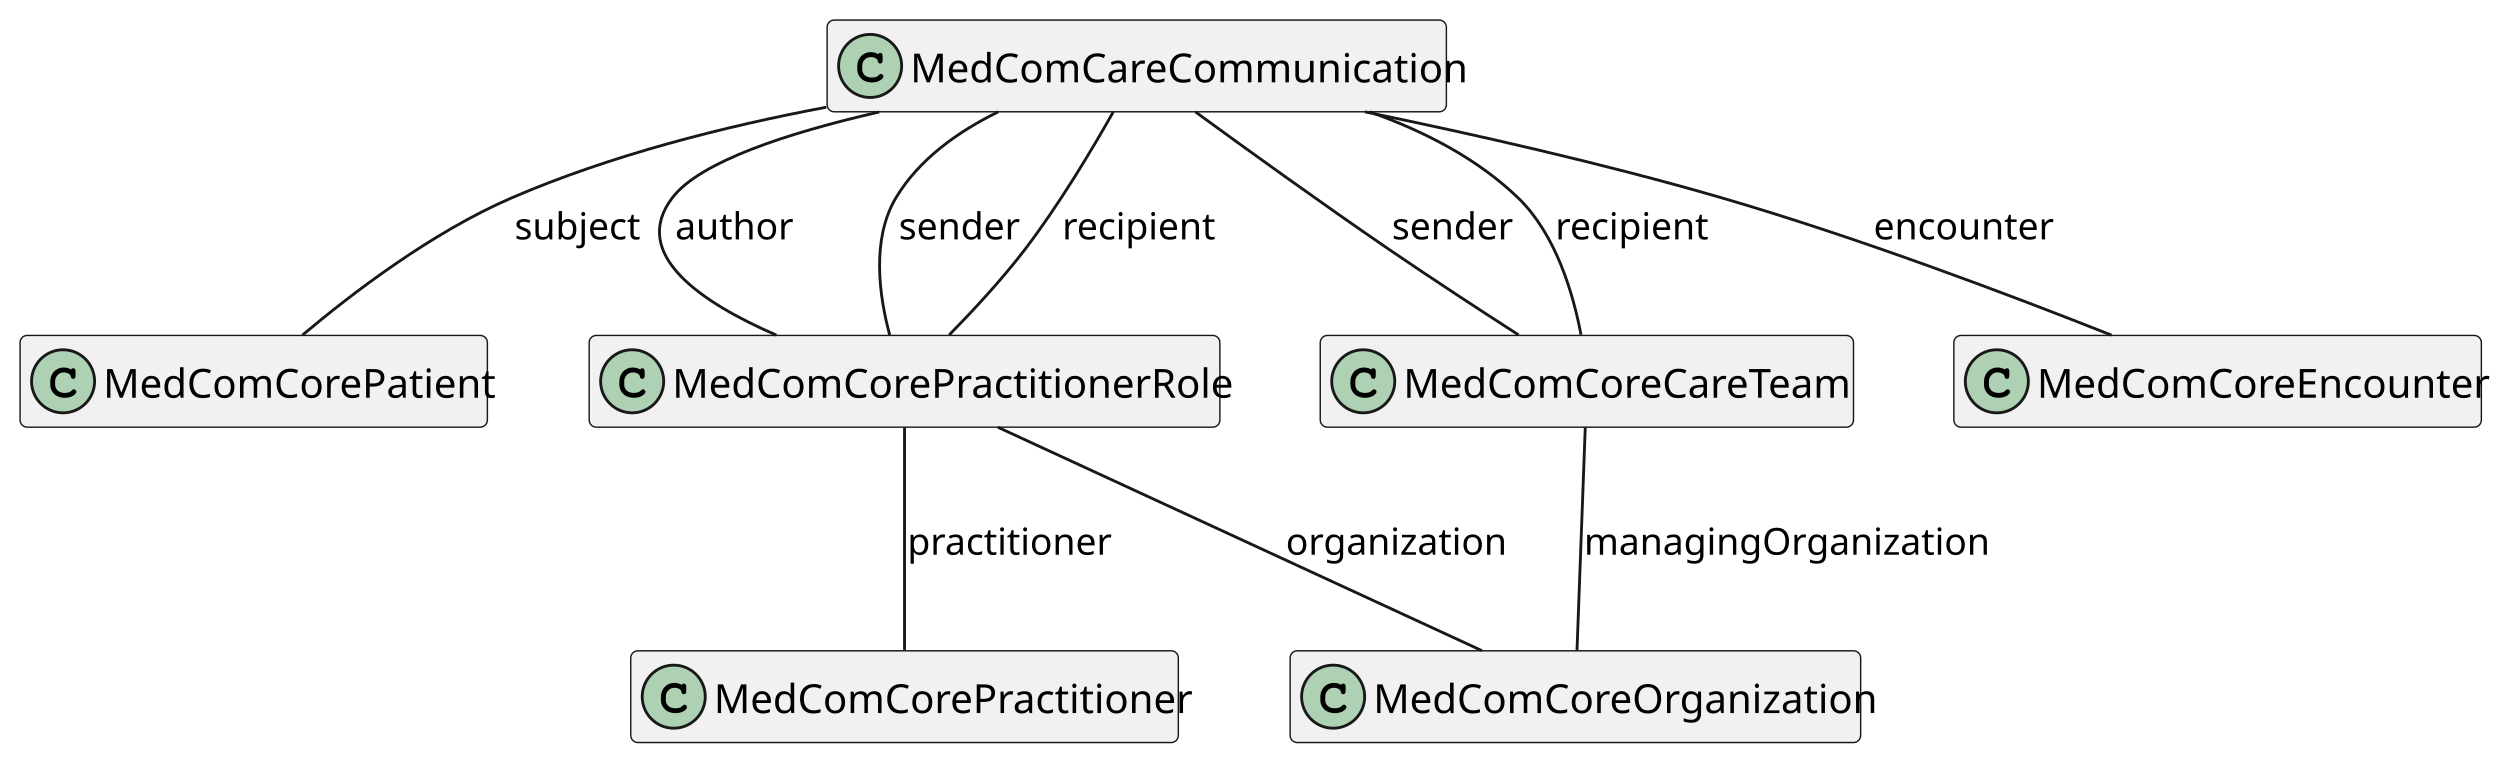
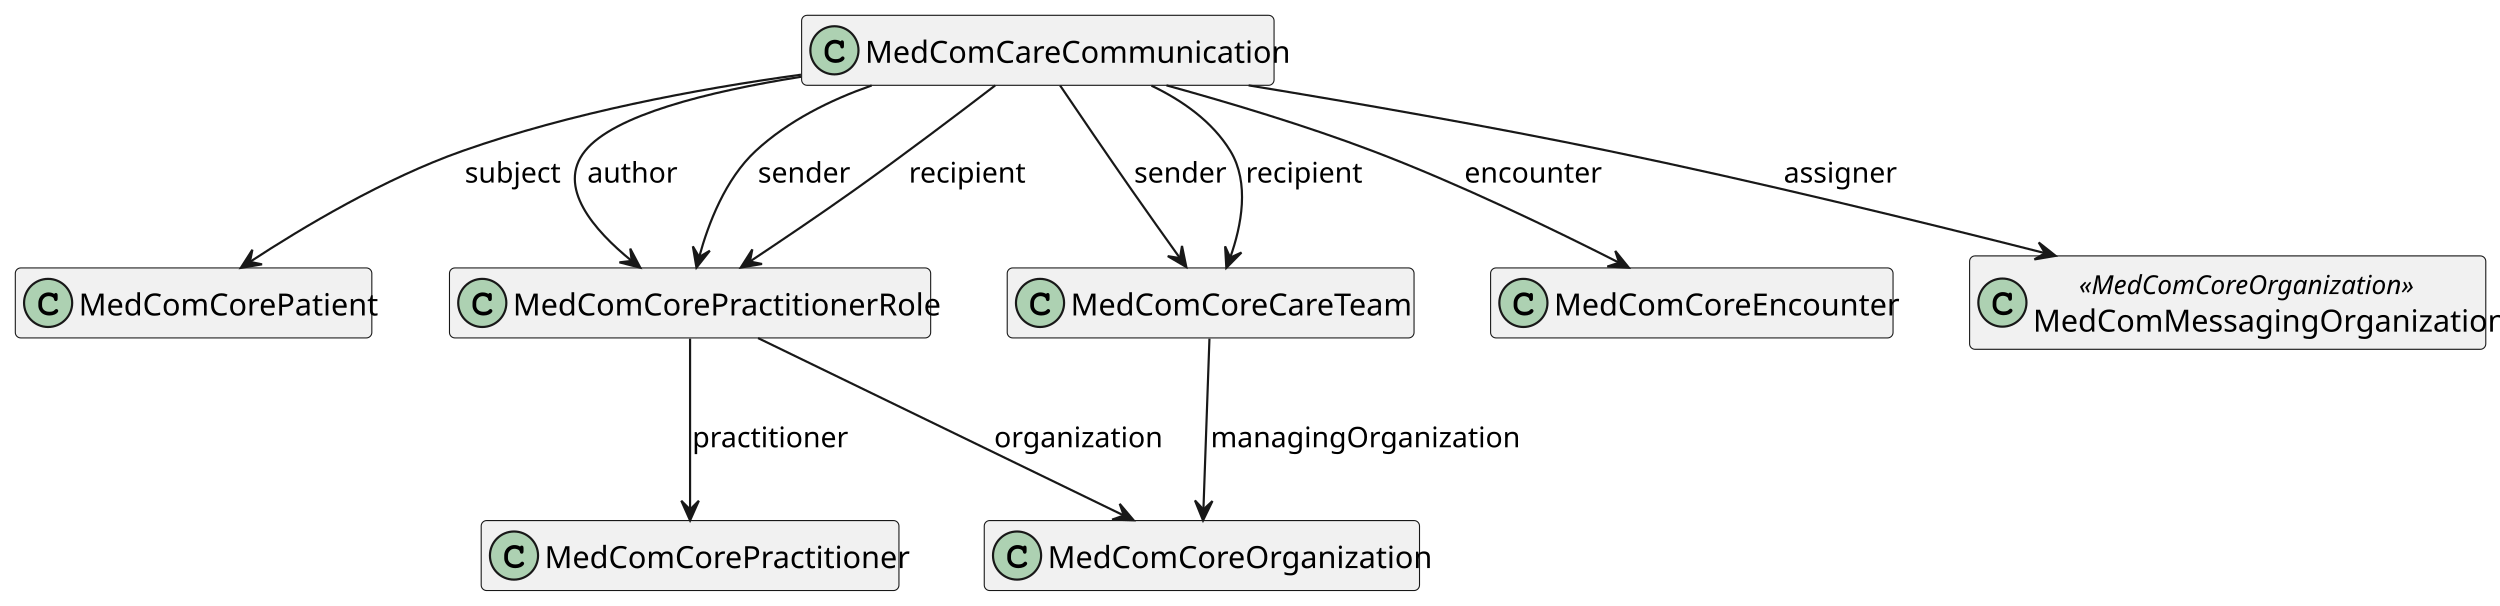
- <svg xmlns="http://www.w3.org/2000/svg" contentStyleType="text/css" height="266px" preserveAspectRatio="none" style="width:872px;height:266px;background:#FFFFFF;" version="1.1" viewBox="0 0 872 266" width="872px" zoomAndPan="magnify">
+ <svg xmlns="http://www.w3.org/2000/svg" contentStyleType="text/css" height="277px" preserveAspectRatio="none" style="width:1143px;height:277px;background:#FFFFFF;" version="1.1" viewBox="0 0 1143 277" width="1143px" zoomAndPan="magnify">
  <defs />
  <g>
    <g id="elem_communication">
-       <rect codeLine="4" fill="#F1F1F1" height="32" id="communication" rx="2.5" ry="2.5" style="stroke:#181818;stroke-width:0.5;" width="216" x="288.5" y="7" />
-       <ellipse cx="303.5" cy="23" fill="#ADD1B2" rx="11" ry="11" style="stroke:#181818;stroke-width:1.0;" />
-       <path d="M306.266,18.875 Q306.422,18.656 306.609,18.547 Q306.797,18.438 307.016,18.438 Q307.391,18.438 307.625,18.703 Q307.859,18.953 307.859,19.562 L307.859,21.016 Q307.859,21.625 307.625,21.891 Q307.391,22.156 307.016,22.156 Q306.672,22.156 306.469,21.953 Q306.266,21.766 306.156,21.25 Q306.109,20.891 305.922,20.703 Q305.594,20.328 304.984,20.109 Q304.375,19.891 303.75,19.891 Q302.984,19.891 302.344,20.219 Q301.719,20.547 301.219,21.297 Q300.734,22.047 300.734,23.078 L300.734,24.172 Q300.734,25.406 301.625,26.234 Q302.516,27.047 304.109,27.047 Q305.047,27.047 305.703,26.797 Q306.094,26.641 306.516,26.203 Q306.781,25.938 306.922,25.859 Q307.078,25.781 307.281,25.781 Q307.609,25.781 307.859,26.047 Q308.125,26.297 308.125,26.641 Q308.125,26.984 307.781,27.391 Q307.281,27.969 306.484,28.297 Q305.406,28.75 304.109,28.75 Q302.594,28.75 301.391,28.125 Q300.406,27.625 299.719,26.562 Q299.031,25.484 299.031,24.203 L299.031,23.047 Q299.031,21.719 299.641,20.578 Q300.266,19.422 301.359,18.812 Q302.453,18.188 303.688,18.188 Q304.422,18.188 305.062,18.359 Q305.719,18.516 306.266,18.875 Z " fill="#000000" />
-       <text fill="#000000" font-family="sans-serif" font-size="14" lengthAdjust="spacing" textLength="184" x="317.5" y="28.729">MedComCareCommunication</text>
+       <rect codeLine="4" fill="#F1F1F1" height="32" id="communication" rx="2.5" ry="2.5" style="stroke:#181818;stroke-width:0.5;" width="216" x="366.5" y="7" />
+       <ellipse cx="381.5" cy="23" fill="#ADD1B2" rx="11" ry="11" style="stroke:#181818;stroke-width:1.0;" />
+       <path d="M384.266,18.875 Q384.422,18.656 384.609,18.547 Q384.797,18.438 385.016,18.438 Q385.391,18.438 385.625,18.703 Q385.859,18.953 385.859,19.562 L385.859,21.016 Q385.859,21.625 385.625,21.891 Q385.391,22.156 385.016,22.156 Q384.672,22.156 384.469,21.953 Q384.266,21.766 384.156,21.25 Q384.109,20.891 383.922,20.703 Q383.594,20.328 382.984,20.109 Q382.375,19.891 381.75,19.891 Q380.984,19.891 380.344,20.219 Q379.719,20.547 379.219,21.297 Q378.734,22.047 378.734,23.078 L378.734,24.172 Q378.734,25.406 379.625,26.234 Q380.516,27.047 382.109,27.047 Q383.047,27.047 383.703,26.797 Q384.094,26.641 384.516,26.203 Q384.781,25.938 384.922,25.859 Q385.078,25.781 385.281,25.781 Q385.609,25.781 385.859,26.047 Q386.125,26.297 386.125,26.641 Q386.125,26.984 385.781,27.391 Q385.281,27.969 384.484,28.297 Q383.406,28.75 382.109,28.75 Q380.594,28.75 379.391,28.125 Q378.406,27.625 377.719,26.562 Q377.031,25.484 377.031,24.203 L377.031,23.047 Q377.031,21.719 377.641,20.578 Q378.266,19.422 379.359,18.812 Q380.453,18.188 381.688,18.188 Q382.422,18.188 383.062,18.359 Q383.719,18.516 384.266,18.875 Z " fill="#000000" />
+       <text fill="#000000" font-family="sans-serif" font-size="14" lengthAdjust="spacing" textLength="184" x="395.5" y="28.729">MedComCareCommunication</text>
    </g>
    <g id="elem_patient">
-       <rect codeLine="5" fill="#F1F1F1" height="32" id="patient" rx="2.5" ry="2.5" style="stroke:#181818;stroke-width:0.5;" width="163" x="7" y="117" />
-       <ellipse cx="22" cy="133" fill="#ADD1B2" rx="11" ry="11" style="stroke:#181818;stroke-width:1.0;" />
-       <path d="M24.766,128.875 Q24.922,128.656 25.109,128.547 Q25.297,128.438 25.516,128.438 Q25.891,128.438 26.125,128.703 Q26.359,128.953 26.359,129.562 L26.359,131.016 Q26.359,131.625 26.125,131.891 Q25.891,132.156 25.516,132.156 Q25.172,132.156 24.969,131.953 Q24.766,131.766 24.656,131.25 Q24.609,130.891 24.422,130.703 Q24.094,130.328 23.484,130.109 Q22.875,129.891 22.25,129.891 Q21.484,129.891 20.844,130.219 Q20.219,130.547 19.719,131.297 Q19.234,132.047 19.234,133.078 L19.234,134.172 Q19.234,135.406 20.125,136.234 Q21.016,137.047 22.609,137.047 Q23.547,137.047 24.203,136.797 Q24.594,136.641 25.016,136.203 Q25.281,135.938 25.422,135.859 Q25.578,135.781 25.781,135.781 Q26.109,135.781 26.359,136.047 Q26.625,136.297 26.625,136.641 Q26.625,136.984 26.281,137.391 Q25.781,137.969 24.984,138.297 Q23.906,138.75 22.609,138.75 Q21.094,138.75 19.891,138.125 Q18.906,137.625 18.219,136.562 Q17.531,135.484 17.531,134.203 L17.531,133.047 Q17.531,131.719 18.141,130.578 Q18.766,129.422 19.859,128.812 Q20.953,128.188 22.188,128.188 Q22.922,128.188 23.562,128.359 Q24.219,128.516 24.766,128.875 Z " fill="#000000" />
-       <text fill="#000000" font-family="sans-serif" font-size="14" lengthAdjust="spacing" textLength="131" x="36" y="138.728">MedComCorePatient</text>
+       <rect codeLine="5" fill="#F1F1F1" height="32" id="patient" rx="2.5" ry="2.5" style="stroke:#181818;stroke-width:0.5;" width="163" x="7" y="122.5" />
+       <ellipse cx="22" cy="138.5" fill="#ADD1B2" rx="11" ry="11" style="stroke:#181818;stroke-width:1.0;" />
+       <path d="M24.766,134.375 Q24.922,134.156 25.109,134.047 Q25.297,133.938 25.516,133.938 Q25.891,133.938 26.125,134.203 Q26.359,134.453 26.359,135.062 L26.359,136.516 Q26.359,137.125 26.125,137.391 Q25.891,137.656 25.516,137.656 Q25.172,137.656 24.969,137.453 Q24.766,137.266 24.656,136.75 Q24.609,136.391 24.422,136.203 Q24.094,135.828 23.484,135.609 Q22.875,135.391 22.25,135.391 Q21.484,135.391 20.844,135.719 Q20.219,136.047 19.719,136.797 Q19.234,137.547 19.234,138.578 L19.234,139.672 Q19.234,140.906 20.125,141.734 Q21.016,142.547 22.609,142.547 Q23.547,142.547 24.203,142.297 Q24.594,142.141 25.016,141.703 Q25.281,141.438 25.422,141.359 Q25.578,141.281 25.781,141.281 Q26.109,141.281 26.359,141.547 Q26.625,141.797 26.625,142.141 Q26.625,142.484 26.281,142.891 Q25.781,143.469 24.984,143.797 Q23.906,144.25 22.609,144.25 Q21.094,144.25 19.891,143.625 Q18.906,143.125 18.219,142.062 Q17.531,140.984 17.531,139.703 L17.531,138.547 Q17.531,137.219 18.141,136.078 Q18.766,134.922 19.859,134.312 Q20.953,133.688 22.188,133.688 Q22.922,133.688 23.562,133.859 Q24.219,134.016 24.766,134.375 Z " fill="#000000" />
+       <text fill="#000000" font-family="sans-serif" font-size="14" lengthAdjust="spacing" textLength="131" x="36" y="144.228">MedComCorePatient</text>
    </g>
    <g id="elem_pracRole">
-       <rect codeLine="6" fill="#F1F1F1" height="32" id="pracRole" rx="2.5" ry="2.5" style="stroke:#181818;stroke-width:0.5;" width="220" x="205.5" y="117" />
-       <ellipse cx="220.5" cy="133" fill="#ADD1B2" rx="11" ry="11" style="stroke:#181818;stroke-width:1.0;" />
-       <path d="M223.266,128.875 Q223.422,128.656 223.609,128.547 Q223.797,128.438 224.016,128.438 Q224.391,128.438 224.625,128.703 Q224.859,128.953 224.859,129.562 L224.859,131.016 Q224.859,131.625 224.625,131.891 Q224.391,132.156 224.016,132.156 Q223.672,132.156 223.469,131.953 Q223.266,131.766 223.156,131.25 Q223.109,130.891 222.922,130.703 Q222.594,130.328 221.984,130.109 Q221.375,129.891 220.75,129.891 Q219.984,129.891 219.344,130.219 Q218.719,130.547 218.219,131.297 Q217.734,132.047 217.734,133.078 L217.734,134.172 Q217.734,135.406 218.625,136.234 Q219.516,137.047 221.109,137.047 Q222.047,137.047 222.703,136.797 Q223.094,136.641 223.516,136.203 Q223.781,135.938 223.922,135.859 Q224.078,135.781 224.281,135.781 Q224.609,135.781 224.859,136.047 Q225.125,136.297 225.125,136.641 Q225.125,136.984 224.781,137.391 Q224.281,137.969 223.484,138.297 Q222.406,138.75 221.109,138.75 Q219.594,138.75 218.391,138.125 Q217.406,137.625 216.719,136.562 Q216.031,135.484 216.031,134.203 L216.031,133.047 Q216.031,131.719 216.641,130.578 Q217.266,129.422 218.359,128.812 Q219.453,128.188 220.688,128.188 Q221.422,128.188 222.062,128.359 Q222.719,128.516 223.266,128.875 Z " fill="#000000" />
-       <text fill="#000000" font-family="sans-serif" font-size="14" lengthAdjust="spacing" textLength="188" x="234.5" y="138.728">MedComCorePractitionerRole</text>
+       <rect codeLine="6" fill="#F1F1F1" height="32" id="pracRole" rx="2.5" ry="2.5" style="stroke:#181818;stroke-width:0.5;" width="220" x="205.5" y="122.5" />
+       <ellipse cx="220.5" cy="138.5" fill="#ADD1B2" rx="11" ry="11" style="stroke:#181818;stroke-width:1.0;" />
+       <path d="M223.266,134.375 Q223.422,134.156 223.609,134.047 Q223.797,133.938 224.016,133.938 Q224.391,133.938 224.625,134.203 Q224.859,134.453 224.859,135.062 L224.859,136.516 Q224.859,137.125 224.625,137.391 Q224.391,137.656 224.016,137.656 Q223.672,137.656 223.469,137.453 Q223.266,137.266 223.156,136.75 Q223.109,136.391 222.922,136.203 Q222.594,135.828 221.984,135.609 Q221.375,135.391 220.75,135.391 Q219.984,135.391 219.344,135.719 Q218.719,136.047 218.219,136.797 Q217.734,137.547 217.734,138.578 L217.734,139.672 Q217.734,140.906 218.625,141.734 Q219.516,142.547 221.109,142.547 Q222.047,142.547 222.703,142.297 Q223.094,142.141 223.516,141.703 Q223.781,141.438 223.922,141.359 Q224.078,141.281 224.281,141.281 Q224.609,141.281 224.859,141.547 Q225.125,141.797 225.125,142.141 Q225.125,142.484 224.781,142.891 Q224.281,143.469 223.484,143.797 Q222.406,144.25 221.109,144.25 Q219.594,144.25 218.391,143.625 Q217.406,143.125 216.719,142.062 Q216.031,140.984 216.031,139.703 L216.031,138.547 Q216.031,137.219 216.641,136.078 Q217.266,134.922 218.359,134.312 Q219.453,133.688 220.688,133.688 Q221.422,133.688 222.062,133.859 Q222.719,134.016 223.266,134.375 Z " fill="#000000" />
+       <text fill="#000000" font-family="sans-serif" font-size="14" lengthAdjust="spacing" textLength="188" x="234.5" y="144.228">MedComCorePractitionerRole</text>
    </g>
    <g id="elem_careteam">
-       <rect codeLine="7" fill="#F1F1F1" height="32" id="careteam" rx="2.5" ry="2.5" style="stroke:#181818;stroke-width:0.5;" width="186" x="460.5" y="117" />
-       <ellipse cx="475.5" cy="133" fill="#ADD1B2" rx="11" ry="11" style="stroke:#181818;stroke-width:1.0;" />
-       <path d="M478.266,128.875 Q478.422,128.656 478.609,128.547 Q478.797,128.438 479.016,128.438 Q479.391,128.438 479.625,128.703 Q479.859,128.953 479.859,129.562 L479.859,131.016 Q479.859,131.625 479.625,131.891 Q479.391,132.156 479.016,132.156 Q478.672,132.156 478.469,131.953 Q478.266,131.766 478.156,131.25 Q478.109,130.891 477.922,130.703 Q477.594,130.328 476.984,130.109 Q476.375,129.891 475.75,129.891 Q474.984,129.891 474.344,130.219 Q473.719,130.547 473.219,131.297 Q472.734,132.047 472.734,133.078 L472.734,134.172 Q472.734,135.406 473.625,136.234 Q474.516,137.047 476.109,137.047 Q477.047,137.047 477.703,136.797 Q478.094,136.641 478.516,136.203 Q478.781,135.938 478.922,135.859 Q479.078,135.781 479.281,135.781 Q479.609,135.781 479.859,136.047 Q480.125,136.297 480.125,136.641 Q480.125,136.984 479.781,137.391 Q479.281,137.969 478.484,138.297 Q477.406,138.75 476.109,138.75 Q474.594,138.75 473.391,138.125 Q472.406,137.625 471.719,136.562 Q471.031,135.484 471.031,134.203 L471.031,133.047 Q471.031,131.719 471.641,130.578 Q472.266,129.422 473.359,128.812 Q474.453,128.188 475.688,128.188 Q476.422,128.188 477.062,128.359 Q477.719,128.516 478.266,128.875 Z " fill="#000000" />
-       <text fill="#000000" font-family="sans-serif" font-size="14" lengthAdjust="spacing" textLength="154" x="489.5" y="138.728">MedComCoreCareTeam</text>
+       <rect codeLine="7" fill="#F1F1F1" height="32" id="careteam" rx="2.5" ry="2.5" style="stroke:#181818;stroke-width:0.5;" width="186" x="460.5" y="122.5" />
+       <ellipse cx="475.5" cy="138.5" fill="#ADD1B2" rx="11" ry="11" style="stroke:#181818;stroke-width:1.0;" />
+       <path d="M478.266,134.375 Q478.422,134.156 478.609,134.047 Q478.797,133.938 479.016,133.938 Q479.391,133.938 479.625,134.203 Q479.859,134.453 479.859,135.062 L479.859,136.516 Q479.859,137.125 479.625,137.391 Q479.391,137.656 479.016,137.656 Q478.672,137.656 478.469,137.453 Q478.266,137.266 478.156,136.75 Q478.109,136.391 477.922,136.203 Q477.594,135.828 476.984,135.609 Q476.375,135.391 475.75,135.391 Q474.984,135.391 474.344,135.719 Q473.719,136.047 473.219,136.797 Q472.734,137.547 472.734,138.578 L472.734,139.672 Q472.734,140.906 473.625,141.734 Q474.516,142.547 476.109,142.547 Q477.047,142.547 477.703,142.297 Q478.094,142.141 478.516,141.703 Q478.781,141.438 478.922,141.359 Q479.078,141.281 479.281,141.281 Q479.609,141.281 479.859,141.547 Q480.125,141.797 480.125,142.141 Q480.125,142.484 479.781,142.891 Q479.281,143.469 478.484,143.797 Q477.406,144.25 476.109,144.25 Q474.594,144.25 473.391,143.625 Q472.406,143.125 471.719,142.062 Q471.031,140.984 471.031,139.703 L471.031,138.547 Q471.031,137.219 471.641,136.078 Q472.266,134.922 473.359,134.312 Q474.453,133.688 475.688,133.688 Q476.422,133.688 477.062,133.859 Q477.719,134.016 478.266,134.375 Z " fill="#000000" />
+       <text fill="#000000" font-family="sans-serif" font-size="14" lengthAdjust="spacing" textLength="154" x="489.5" y="144.228">MedComCoreCareTeam</text>
    </g>
    <g id="elem_author">
-       <rect codeLine="8" fill="#F1F1F1" height="32" id="author" rx="2.5" ry="2.5" style="stroke:#181818;stroke-width:0.5;" width="191" x="220" y="227" />
-       <ellipse cx="235" cy="243" fill="#ADD1B2" rx="11" ry="11" style="stroke:#181818;stroke-width:1.0;" />
-       <path d="M237.766,238.875 Q237.922,238.656 238.109,238.547 Q238.297,238.438 238.516,238.438 Q238.891,238.438 239.125,238.703 Q239.359,238.953 239.359,239.562 L239.359,241.016 Q239.359,241.625 239.125,241.891 Q238.891,242.156 238.516,242.156 Q238.172,242.156 237.969,241.953 Q237.766,241.766 237.656,241.25 Q237.609,240.891 237.422,240.703 Q237.094,240.328 236.484,240.109 Q235.875,239.891 235.25,239.891 Q234.484,239.891 233.844,240.219 Q233.219,240.547 232.719,241.297 Q232.234,242.047 232.234,243.078 L232.234,244.172 Q232.234,245.406 233.125,246.234 Q234.016,247.047 235.609,247.047 Q236.547,247.047 237.203,246.797 Q237.594,246.641 238.016,246.203 Q238.281,245.938 238.422,245.859 Q238.578,245.781 238.781,245.781 Q239.109,245.781 239.359,246.047 Q239.625,246.297 239.625,246.641 Q239.625,246.984 239.281,247.391 Q238.781,247.969 237.984,248.297 Q236.906,248.75 235.609,248.75 Q234.094,248.75 232.891,248.125 Q231.906,247.625 231.219,246.562 Q230.531,245.484 230.531,244.203 L230.531,243.047 Q230.531,241.719 231.141,240.578 Q231.766,239.422 232.859,238.812 Q233.953,238.188 235.188,238.188 Q235.922,238.188 236.562,238.359 Q237.219,238.516 237.766,238.875 Z " fill="#000000" />
-       <text fill="#000000" font-family="sans-serif" font-size="14" lengthAdjust="spacing" textLength="159" x="249" y="248.728">MedComCorePractitioner</text>
+       <rect codeLine="8" fill="#F1F1F1" height="32" id="author" rx="2.5" ry="2.5" style="stroke:#181818;stroke-width:0.5;" width="191" x="220" y="238" />
+       <ellipse cx="235" cy="254" fill="#ADD1B2" rx="11" ry="11" style="stroke:#181818;stroke-width:1.0;" />
+       <path d="M237.766,249.875 Q237.922,249.656 238.109,249.547 Q238.297,249.438 238.516,249.438 Q238.891,249.438 239.125,249.703 Q239.359,249.953 239.359,250.562 L239.359,252.016 Q239.359,252.625 239.125,252.891 Q238.891,253.156 238.516,253.156 Q238.172,253.156 237.969,252.953 Q237.766,252.766 237.656,252.25 Q237.609,251.891 237.422,251.703 Q237.094,251.328 236.484,251.109 Q235.875,250.891 235.25,250.891 Q234.484,250.891 233.844,251.219 Q233.219,251.547 232.719,252.297 Q232.234,253.047 232.234,254.078 L232.234,255.172 Q232.234,256.406 233.125,257.234 Q234.016,258.047 235.609,258.047 Q236.547,258.047 237.203,257.797 Q237.594,257.641 238.016,257.203 Q238.281,256.938 238.422,256.859 Q238.578,256.781 238.781,256.781 Q239.109,256.781 239.359,257.047 Q239.625,257.297 239.625,257.641 Q239.625,257.984 239.281,258.391 Q238.781,258.969 237.984,259.297 Q236.906,259.75 235.609,259.75 Q234.094,259.75 232.891,259.125 Q231.906,258.625 231.219,257.562 Q230.531,256.484 230.531,255.203 L230.531,254.047 Q230.531,252.719 231.141,251.578 Q231.766,250.422 232.859,249.812 Q233.953,249.188 235.188,249.188 Q235.922,249.188 236.562,249.359 Q237.219,249.516 237.766,249.875 Z " fill="#000000" />
+       <text fill="#000000" font-family="sans-serif" font-size="14" lengthAdjust="spacing" textLength="159" x="249" y="259.728">MedComCorePractitioner</text>
    </g>
    <g id="elem_encounter">
-       <rect codeLine="9" fill="#F1F1F1" height="32" id="encounter" rx="2.5" ry="2.5" style="stroke:#181818;stroke-width:0.5;" width="184" x="681.5" y="117" />
-       <ellipse cx="696.5" cy="133" fill="#ADD1B2" rx="11" ry="11" style="stroke:#181818;stroke-width:1.0;" />
-       <path d="M699.266,128.875 Q699.422,128.656 699.609,128.547 Q699.797,128.438 700.016,128.438 Q700.391,128.438 700.625,128.703 Q700.859,128.953 700.859,129.562 L700.859,131.016 Q700.859,131.625 700.625,131.891 Q700.391,132.156 700.016,132.156 Q699.672,132.156 699.469,131.953 Q699.266,131.766 699.156,131.25 Q699.109,130.891 698.922,130.703 Q698.594,130.328 697.984,130.109 Q697.375,129.891 696.75,129.891 Q695.984,129.891 695.344,130.219 Q694.719,130.547 694.219,131.297 Q693.734,132.047 693.734,133.078 L693.734,134.172 Q693.734,135.406 694.625,136.234 Q695.516,137.047 697.109,137.047 Q698.047,137.047 698.703,136.797 Q699.094,136.641 699.516,136.203 Q699.781,135.938 699.922,135.859 Q700.078,135.781 700.281,135.781 Q700.609,135.781 700.859,136.047 Q701.125,136.297 701.125,136.641 Q701.125,136.984 700.781,137.391 Q700.281,137.969 699.484,138.297 Q698.406,138.75 697.109,138.75 Q695.594,138.75 694.391,138.125 Q693.406,137.625 692.719,136.562 Q692.031,135.484 692.031,134.203 L692.031,133.047 Q692.031,131.719 692.641,130.578 Q693.266,129.422 694.359,128.812 Q695.453,128.188 696.688,128.188 Q697.422,128.188 698.062,128.359 Q698.719,128.516 699.266,128.875 Z " fill="#000000" />
-       <text fill="#000000" font-family="sans-serif" font-size="14" lengthAdjust="spacing" textLength="152" x="710.5" y="138.728">MedComCoreEncounter</text>
+       <rect codeLine="9" fill="#F1F1F1" height="32" id="encounter" rx="2.5" ry="2.5" style="stroke:#181818;stroke-width:0.5;" width="184" x="681.5" y="122.5" />
+       <ellipse cx="696.5" cy="138.5" fill="#ADD1B2" rx="11" ry="11" style="stroke:#181818;stroke-width:1.0;" />
+       <path d="M699.266,134.375 Q699.422,134.156 699.609,134.047 Q699.797,133.938 700.016,133.938 Q700.391,133.938 700.625,134.203 Q700.859,134.453 700.859,135.062 L700.859,136.516 Q700.859,137.125 700.625,137.391 Q700.391,137.656 700.016,137.656 Q699.672,137.656 699.469,137.453 Q699.266,137.266 699.156,136.75 Q699.109,136.391 698.922,136.203 Q698.594,135.828 697.984,135.609 Q697.375,135.391 696.75,135.391 Q695.984,135.391 695.344,135.719 Q694.719,136.047 694.219,136.797 Q693.734,137.547 693.734,138.578 L693.734,139.672 Q693.734,140.906 694.625,141.734 Q695.516,142.547 697.109,142.547 Q698.047,142.547 698.703,142.297 Q699.094,142.141 699.516,141.703 Q699.781,141.438 699.922,141.359 Q700.078,141.281 700.281,141.281 Q700.609,141.281 700.859,141.547 Q701.125,141.797 701.125,142.141 Q701.125,142.484 700.781,142.891 Q700.281,143.469 699.484,143.797 Q698.406,144.25 697.109,144.25 Q695.594,144.25 694.391,143.625 Q693.406,143.125 692.719,142.062 Q692.031,140.984 692.031,139.703 L692.031,138.547 Q692.031,137.219 692.641,136.078 Q693.266,134.922 694.359,134.312 Q695.453,133.688 696.688,133.688 Q697.422,133.688 698.062,133.859 Q698.719,134.016 699.266,134.375 Z " fill="#000000" />
+       <text fill="#000000" font-family="sans-serif" font-size="14" lengthAdjust="spacing" textLength="152" x="710.5" y="144.228">MedComCoreEncounter</text>
    </g>
    <g id="elem_organization">
-       <rect codeLine="10" fill="#F1F1F1" height="32" id="organization" rx="2.5" ry="2.5" style="stroke:#181818;stroke-width:0.5;" width="199" x="450" y="227" />
-       <ellipse cx="465" cy="243" fill="#ADD1B2" rx="11" ry="11" style="stroke:#181818;stroke-width:1.0;" />
-       <path d="M467.766,238.875 Q467.922,238.656 468.109,238.547 Q468.297,238.438 468.516,238.438 Q468.891,238.438 469.125,238.703 Q469.359,238.953 469.359,239.562 L469.359,241.016 Q469.359,241.625 469.125,241.891 Q468.891,242.156 468.516,242.156 Q468.172,242.156 467.969,241.953 Q467.766,241.766 467.656,241.25 Q467.609,240.891 467.422,240.703 Q467.094,240.328 466.484,240.109 Q465.875,239.891 465.25,239.891 Q464.484,239.891 463.844,240.219 Q463.219,240.547 462.719,241.297 Q462.234,242.047 462.234,243.078 L462.234,244.172 Q462.234,245.406 463.125,246.234 Q464.016,247.047 465.609,247.047 Q466.547,247.047 467.203,246.797 Q467.594,246.641 468.016,246.203 Q468.281,245.938 468.422,245.859 Q468.578,245.781 468.781,245.781 Q469.109,245.781 469.359,246.047 Q469.625,246.297 469.625,246.641 Q469.625,246.984 469.281,247.391 Q468.781,247.969 467.984,248.297 Q466.906,248.75 465.609,248.75 Q464.094,248.75 462.891,248.125 Q461.906,247.625 461.219,246.562 Q460.531,245.484 460.531,244.203 L460.531,243.047 Q460.531,241.719 461.141,240.578 Q461.766,239.422 462.859,238.812 Q463.953,238.188 465.188,238.188 Q465.922,238.188 466.562,238.359 Q467.219,238.516 467.766,238.875 Z " fill="#000000" />
-       <text fill="#000000" font-family="sans-serif" font-size="14" lengthAdjust="spacing" textLength="167" x="479" y="248.728">MedComCoreOrganization</text>
+       <rect codeLine="10" fill="#F1F1F1" height="32" id="organization" rx="2.5" ry="2.5" style="stroke:#181818;stroke-width:0.5;" width="199" x="450" y="238" />
+       <ellipse cx="465" cy="254" fill="#ADD1B2" rx="11" ry="11" style="stroke:#181818;stroke-width:1.0;" />
+       <path d="M467.766,249.875 Q467.922,249.656 468.109,249.547 Q468.297,249.438 468.516,249.438 Q468.891,249.438 469.125,249.703 Q469.359,249.953 469.359,250.562 L469.359,252.016 Q469.359,252.625 469.125,252.891 Q468.891,253.156 468.516,253.156 Q468.172,253.156 467.969,252.953 Q467.766,252.766 467.656,252.25 Q467.609,251.891 467.422,251.703 Q467.094,251.328 466.484,251.109 Q465.875,250.891 465.25,250.891 Q464.484,250.891 463.844,251.219 Q463.219,251.547 462.719,252.297 Q462.234,253.047 462.234,254.078 L462.234,255.172 Q462.234,256.406 463.125,257.234 Q464.016,258.047 465.609,258.047 Q466.547,258.047 467.203,257.797 Q467.594,257.641 468.016,257.203 Q468.281,256.938 468.422,256.859 Q468.578,256.781 468.781,256.781 Q469.109,256.781 469.359,257.047 Q469.625,257.297 469.625,257.641 Q469.625,257.984 469.281,258.391 Q468.781,258.969 467.984,259.297 Q466.906,259.75 465.609,259.75 Q464.094,259.75 462.891,259.125 Q461.906,258.625 461.219,257.562 Q460.531,256.484 460.531,255.203 L460.531,254.047 Q460.531,252.719 461.141,251.578 Q461.766,250.422 462.859,249.812 Q463.953,249.188 465.188,249.188 Q465.922,249.188 466.562,249.359 Q467.219,249.516 467.766,249.875 Z " fill="#000000" />
+       <text fill="#000000" font-family="sans-serif" font-size="14" lengthAdjust="spacing" textLength="167" x="479" y="259.728">MedComCoreOrganization</text>
+     </g>
+     <g id="elem_messagingOrganization">
+       <rect codeLine="11" fill="#F1F1F1" height="42.703" id="messagingOrganization" rx="2.5" ry="2.5" style="stroke:#181818;stroke-width:0.5;" width="236" x="900.5" y="117" />
+       <ellipse cx="915.5" cy="138.352" fill="#ADD1B2" rx="11" ry="11" style="stroke:#181818;stroke-width:1.0;" />
+       <path d="M918.266,134.227 Q918.422,134.008 918.609,133.898 Q918.797,133.789 919.016,133.789 Q919.391,133.789 919.625,134.055 Q919.859,134.305 919.859,134.914 L919.859,136.367 Q919.859,136.977 919.625,137.242 Q919.391,137.508 919.016,137.508 Q918.672,137.508 918.469,137.305 Q918.266,137.117 918.156,136.602 Q918.109,136.242 917.922,136.055 Q917.594,135.68 916.984,135.461 Q916.375,135.242 915.75,135.242 Q914.984,135.242 914.344,135.57 Q913.719,135.898 913.219,136.648 Q912.734,137.398 912.734,138.43 L912.734,139.523 Q912.734,140.758 913.625,141.586 Q914.516,142.398 916.109,142.398 Q917.047,142.398 917.703,142.148 Q918.094,141.992 918.516,141.555 Q918.781,141.289 918.922,141.211 Q919.078,141.133 919.281,141.133 Q919.609,141.133 919.859,141.398 Q920.125,141.648 920.125,141.992 Q920.125,142.336 919.781,142.742 Q919.281,143.32 918.484,143.648 Q917.406,144.102 916.109,144.102 Q914.594,144.102 913.391,143.477 Q912.406,142.977 911.719,141.914 Q911.031,140.836 911.031,139.555 L911.031,138.398 Q911.031,137.07 911.641,135.93 Q912.266,134.773 913.359,134.164 Q914.453,133.539 915.688,133.539 Q916.422,133.539 917.062,133.711 Q917.719,133.867 918.266,134.227 Z " fill="#000000" />
+       <text fill="#000000" font-family="sans-serif" font-size="12" font-style="italic" lengthAdjust="spacing" textLength="162" x="950.5" y="134.457">«MedComCoreOrganization»</text>
+       <text fill="#000000" font-family="sans-serif" font-size="14" lengthAdjust="spacing" textLength="204" x="929.5" y="151.627">MedComMessagingOrganization</text>
    </g>
    <g id="link_communication_encounter">
-       <path codeLine="14" d="M476.07,39.01 C514.04,46.81 559.93,57.19 600.5,69 C648.22,82.89 701.8,103.15 736.51,116.92 " fill="none" id="communication-encounter" style="stroke:#181818;stroke-width:1.0;" />
-       <text fill="#000000" font-family="sans-serif" font-size="13" lengthAdjust="spacing" textLength="57" x="653.5" y="83.495">encounter</text>
+       <path codeLine="15" d="M533.31,39.03 C562.06,46.95 596.95,57.42 627.5,69 C667.14,84.03 710.96,105.24 740.15,120.06 " fill="none" id="communication-to-encounter" style="stroke:#181818;stroke-width:1.0;" />
+       <polygon fill="#181818" points="744.7,122.39,738.507,114.732,740.248,120.114,734.866,121.855,744.7,122.39" style="stroke:#181818;stroke-width:1.0;" />
+       <text fill="#000000" font-family="sans-serif" font-size="13" lengthAdjust="spacing" textLength="57" x="669.5" y="83.495">encounter</text>
    </g>
    <g id="link_communication_patient">
-       <path codeLine="15" d="M288.23,37.39 C252.35,44.15 212.83,54.19 178.5,69 C150.65,81.01 122.68,102.4 105.48,116.89 " fill="none" id="communication-patient" style="stroke:#181818;stroke-width:1.0;" />
-       <text fill="#000000" font-family="sans-serif" font-size="13" lengthAdjust="spacing" textLength="42" x="179.5" y="83.495">subject</text>
+       <path codeLine="16" d="M366.2,34.15 C317.9,40.8 260.87,51.6 211.5,69 C175.91,81.54 138.51,103.87 114.43,119.62 " fill="none" id="communication-to-patient" style="stroke:#181818;stroke-width:1.0;" />
+       <polygon fill="#181818" points="110.09,122.48,119.804,120.854,114.261,119.723,115.393,114.18,110.09,122.48" style="stroke:#181818;stroke-width:1.0;" />
+       <text fill="#000000" font-family="sans-serif" font-size="13" lengthAdjust="spacing" textLength="42" x="212.5" y="83.495">subject</text>
    </g>
    <g id="link_communication_pracRole">
-       <path codeLine="16" d="M306.68,39.05 C274.64,46.39 244.08,56.39 234.5,69 C219.52,88.71 244.68,105.59 270.82,116.9 " fill="none" id="communication-pracRole" style="stroke:#181818;stroke-width:1.0;" />
-       <text fill="#000000" font-family="sans-serif" font-size="13" lengthAdjust="spacing" textLength="36" x="235.5" y="83.495">author</text>
+       <path codeLine="17" d="M366.23,35.11 C323.14,41.97 280.65,52.68 267.5,69 C254.28,85.4 271.45,105.2 288.81,119.29 " fill="none" id="communication-to-pracRole" style="stroke:#181818;stroke-width:1.0;" />
+       <polygon fill="#181818" points="292.74,122.38,288.153,113.665,288.815,119.283,283.197,119.945,292.74,122.38" style="stroke:#181818;stroke-width:1.0;" />
+       <text fill="#000000" font-family="sans-serif" font-size="13" lengthAdjust="spacing" textLength="36" x="268.5" y="83.495">author</text>
    </g>
    <g id="link_communication_pracRole">
-       <path codeLine="19" d="M348.2,39.01 C334.22,45.84 320.57,55.52 312.5,69 C303.84,83.47 306.68,103.33 310.33,116.86 " fill="none" id="communication-pracRole-1" style="stroke:#181818;stroke-width:1.0;" />
-       <text fill="#000000" font-family="sans-serif" font-size="13" lengthAdjust="spacing" textLength="39" x="313.5" y="83.495">sender</text>
+       <path codeLine="20" d="M398.53,39.08 C379.49,45.74 360.3,55.3 345.5,69 C331.63,81.84 323.84,102.22 319.69,117.42 " fill="none" id="communication-to-pracRole-1" style="stroke:#181818;stroke-width:1.0;" />
+       <polygon fill="#181818" points="318.42,122.35,324.532,114.627,319.663,117.507,316.783,112.638,318.42,122.35" style="stroke:#181818;stroke-width:1.0;" />
+       <text fill="#000000" font-family="sans-serif" font-size="13" lengthAdjust="spacing" textLength="39" x="346.5" y="83.495">sender</text>
    </g>
    <g id="link_communication_pracRole">
-       <path codeLine="20" d="M388.3,39.05 C380.9,52.17 369.37,71.47 357.5,87 C349.45,97.53 339.35,108.42 331.07,116.84 " fill="none" id="communication-pracRole-2" style="stroke:#181818;stroke-width:1.0;" />
-       <text fill="#000000" font-family="sans-serif" font-size="13" lengthAdjust="spacing" textLength="49" x="370.5" y="83.495">recipient</text>
+       <path codeLine="21" d="M455.02,39.05 C438.13,52 412.93,71.05 390.5,87 C374.96,98.05 357.29,109.98 343,119.47 " fill="none" id="communication-to-pracRole-2" style="stroke:#181818;stroke-width:1.0;" />
+       <polygon fill="#181818" points="338.68,122.33,348.391,120.689,342.847,119.566,343.969,114.022,338.68,122.33" style="stroke:#181818;stroke-width:1.0;" />
+       <text fill="#000000" font-family="sans-serif" font-size="13" lengthAdjust="spacing" textLength="49" x="415.5" y="83.495">recipient</text>
    </g>
    <g id="link_communication_careteam">
-       <path codeLine="17" d="M416.95,39.02 C434.67,51.95 461.08,70.99 484.5,87 C499.38,97.17 516.32,108.23 529.7,116.84 " fill="none" id="communication-careteam" style="stroke:#181818;stroke-width:1.0;" />
-       <text fill="#000000" font-family="sans-serif" font-size="13" lengthAdjust="spacing" textLength="39" x="485.5" y="83.495">sender</text>
+       <path codeLine="18" d="M484.67,39.08 C493.33,51.88 506.14,70.71 517.5,87 C524.66,97.26 532.74,108.61 539.42,117.95 " fill="none" id="communication-to-careteam" style="stroke:#181818;stroke-width:1.0;" />
+       <polygon fill="#181818" points="542.39,122.09,540.404,112.443,539.48,118.024,533.899,117.1,542.39,122.09" style="stroke:#181818;stroke-width:1.0;" />
+       <text fill="#000000" font-family="sans-serif" font-size="13" lengthAdjust="spacing" textLength="39" x="518.5" y="83.495">sender</text>
    </g>
    <g id="link_communication_careteam">
-       <path codeLine="18" d="M477.7,39.01 C496.51,45.65 515.19,55.22 529.5,69 C542.74,81.75 548.76,102.55 551.45,116.74 " fill="none" id="communication-careteam-1" style="stroke:#181818;stroke-width:1.0;" />
-       <text fill="#000000" font-family="sans-serif" font-size="13" lengthAdjust="spacing" textLength="49" x="542.5" y="83.495">recipient</text>
+       <path codeLine="19" d="M526.43,39.16 C540.58,45.93 554.26,55.53 562.5,69 C571.44,83.62 567.6,103.25 562.46,117.75 " fill="none" id="communication-to-careteam-1" style="stroke:#181818;stroke-width:1.0;" />
+       <polygon fill="#181818" points="560.68,122.46,567.604,115.456,562.448,117.783,560.121,112.627,560.68,122.46" style="stroke:#181818;stroke-width:1.0;" />
+       <text fill="#000000" font-family="sans-serif" font-size="13" lengthAdjust="spacing" textLength="49" x="569.5" y="83.495">recipient</text>
+     </g>
+     <g id="link_communication_messagingOrganization">
+       <path codeLine="22" d="M570.86,39.04 C620.24,47.14 681.24,57.77 735.5,69 C802.89,82.95 878.64,101.43 934.8,115.69 " fill="none" id="communication-to-messagingOrganization" style="stroke:#181818;stroke-width:1.0;" />
+       <polygon fill="#181818" points="939.83,116.97,932.107,110.858,934.987,115.727,930.118,118.607,939.83,116.97" style="stroke:#181818;stroke-width:1.0;" />
+       <text fill="#000000" font-family="sans-serif" font-size="13" lengthAdjust="spacing" textLength="49" x="815.5" y="83.495">assigner</text>
    </g>
    <g id="link_pracRole_author">
-       <path codeLine="21" d="M315.5,149.02 C315.5,169.53 315.5,206.13 315.5,226.76 " fill="none" id="pracRole-author" style="stroke:#181818;stroke-width:1.0;" />
-       <text fill="#000000" font-family="sans-serif" font-size="13" lengthAdjust="spacing" textLength="64" x="316.5" y="193.495">practitioner</text>
+       <path codeLine="23" d="M315.5,154.81 C315.5,174.97 315.5,210.49 315.5,232.83 " fill="none" id="pracRole-to-author" style="stroke:#181818;stroke-width:1.0;" />
+       <polygon fill="#181818" points="315.5,237.94,319.5,228.94,315.5,232.94,311.5,228.94,315.5,237.94" style="stroke:#181818;stroke-width:1.0;" />
+       <text fill="#000000" font-family="sans-serif" font-size="13" lengthAdjust="spacing" textLength="64" x="316.5" y="204.495">practitioner</text>
    </g>
    <g id="link_pracRole_organization">
-       <path codeLine="22" d="M348.04,149.02 C392.62,169.59 472.23,206.34 516.86,226.94 " fill="none" id="pracRole-organization" style="stroke:#181818;stroke-width:1.0;" />
-       <text fill="#000000" font-family="sans-serif" font-size="13" lengthAdjust="spacing" textLength="70" x="448.5" y="193.495">organization</text>
+       <path codeLine="24" d="M346.57,154.57 C389.84,175.56 468.06,213.5 513.71,235.64 " fill="none" id="pracRole-to-organization" style="stroke:#181818;stroke-width:1.0;" />
+       <polygon fill="#181818" points="518.3,237.87,511.933,230.356,513.797,235.697,508.456,237.561,518.3,237.87" style="stroke:#181818;stroke-width:1.0;" />
+       <text fill="#000000" font-family="sans-serif" font-size="13" lengthAdjust="spacing" textLength="70" x="454.5" y="204.495">organization</text>
    </g>
    <g id="link_careteam_organization">
-       <path codeLine="23" d="M552.94,149.02 C552.18,169.53 550.83,206.13 550.06,226.76 " fill="none" id="careteam-organization" style="stroke:#181818;stroke-width:1.0;" />
-       <text fill="#000000" font-family="sans-serif" font-size="13" lengthAdjust="spacing" textLength="129" x="552.5" y="193.495">managingOrganization</text>
+       <path codeLine="25" d="M552.96,154.81 C552.25,174.97 551,210.49 550.21,232.83 " fill="none" id="careteam-to-organization" style="stroke:#181818;stroke-width:1.0;" />
+       <polygon fill="#181818" points="550.03,237.94,554.336,229.082,550.201,232.943,546.341,228.808,550.03,237.94" style="stroke:#181818;stroke-width:1.0;" />
+       <text fill="#000000" font-family="sans-serif" font-size="13" lengthAdjust="spacing" textLength="129" x="553.5" y="204.495">managingOrganization</text>
    </g>
  </g>
</svg>
